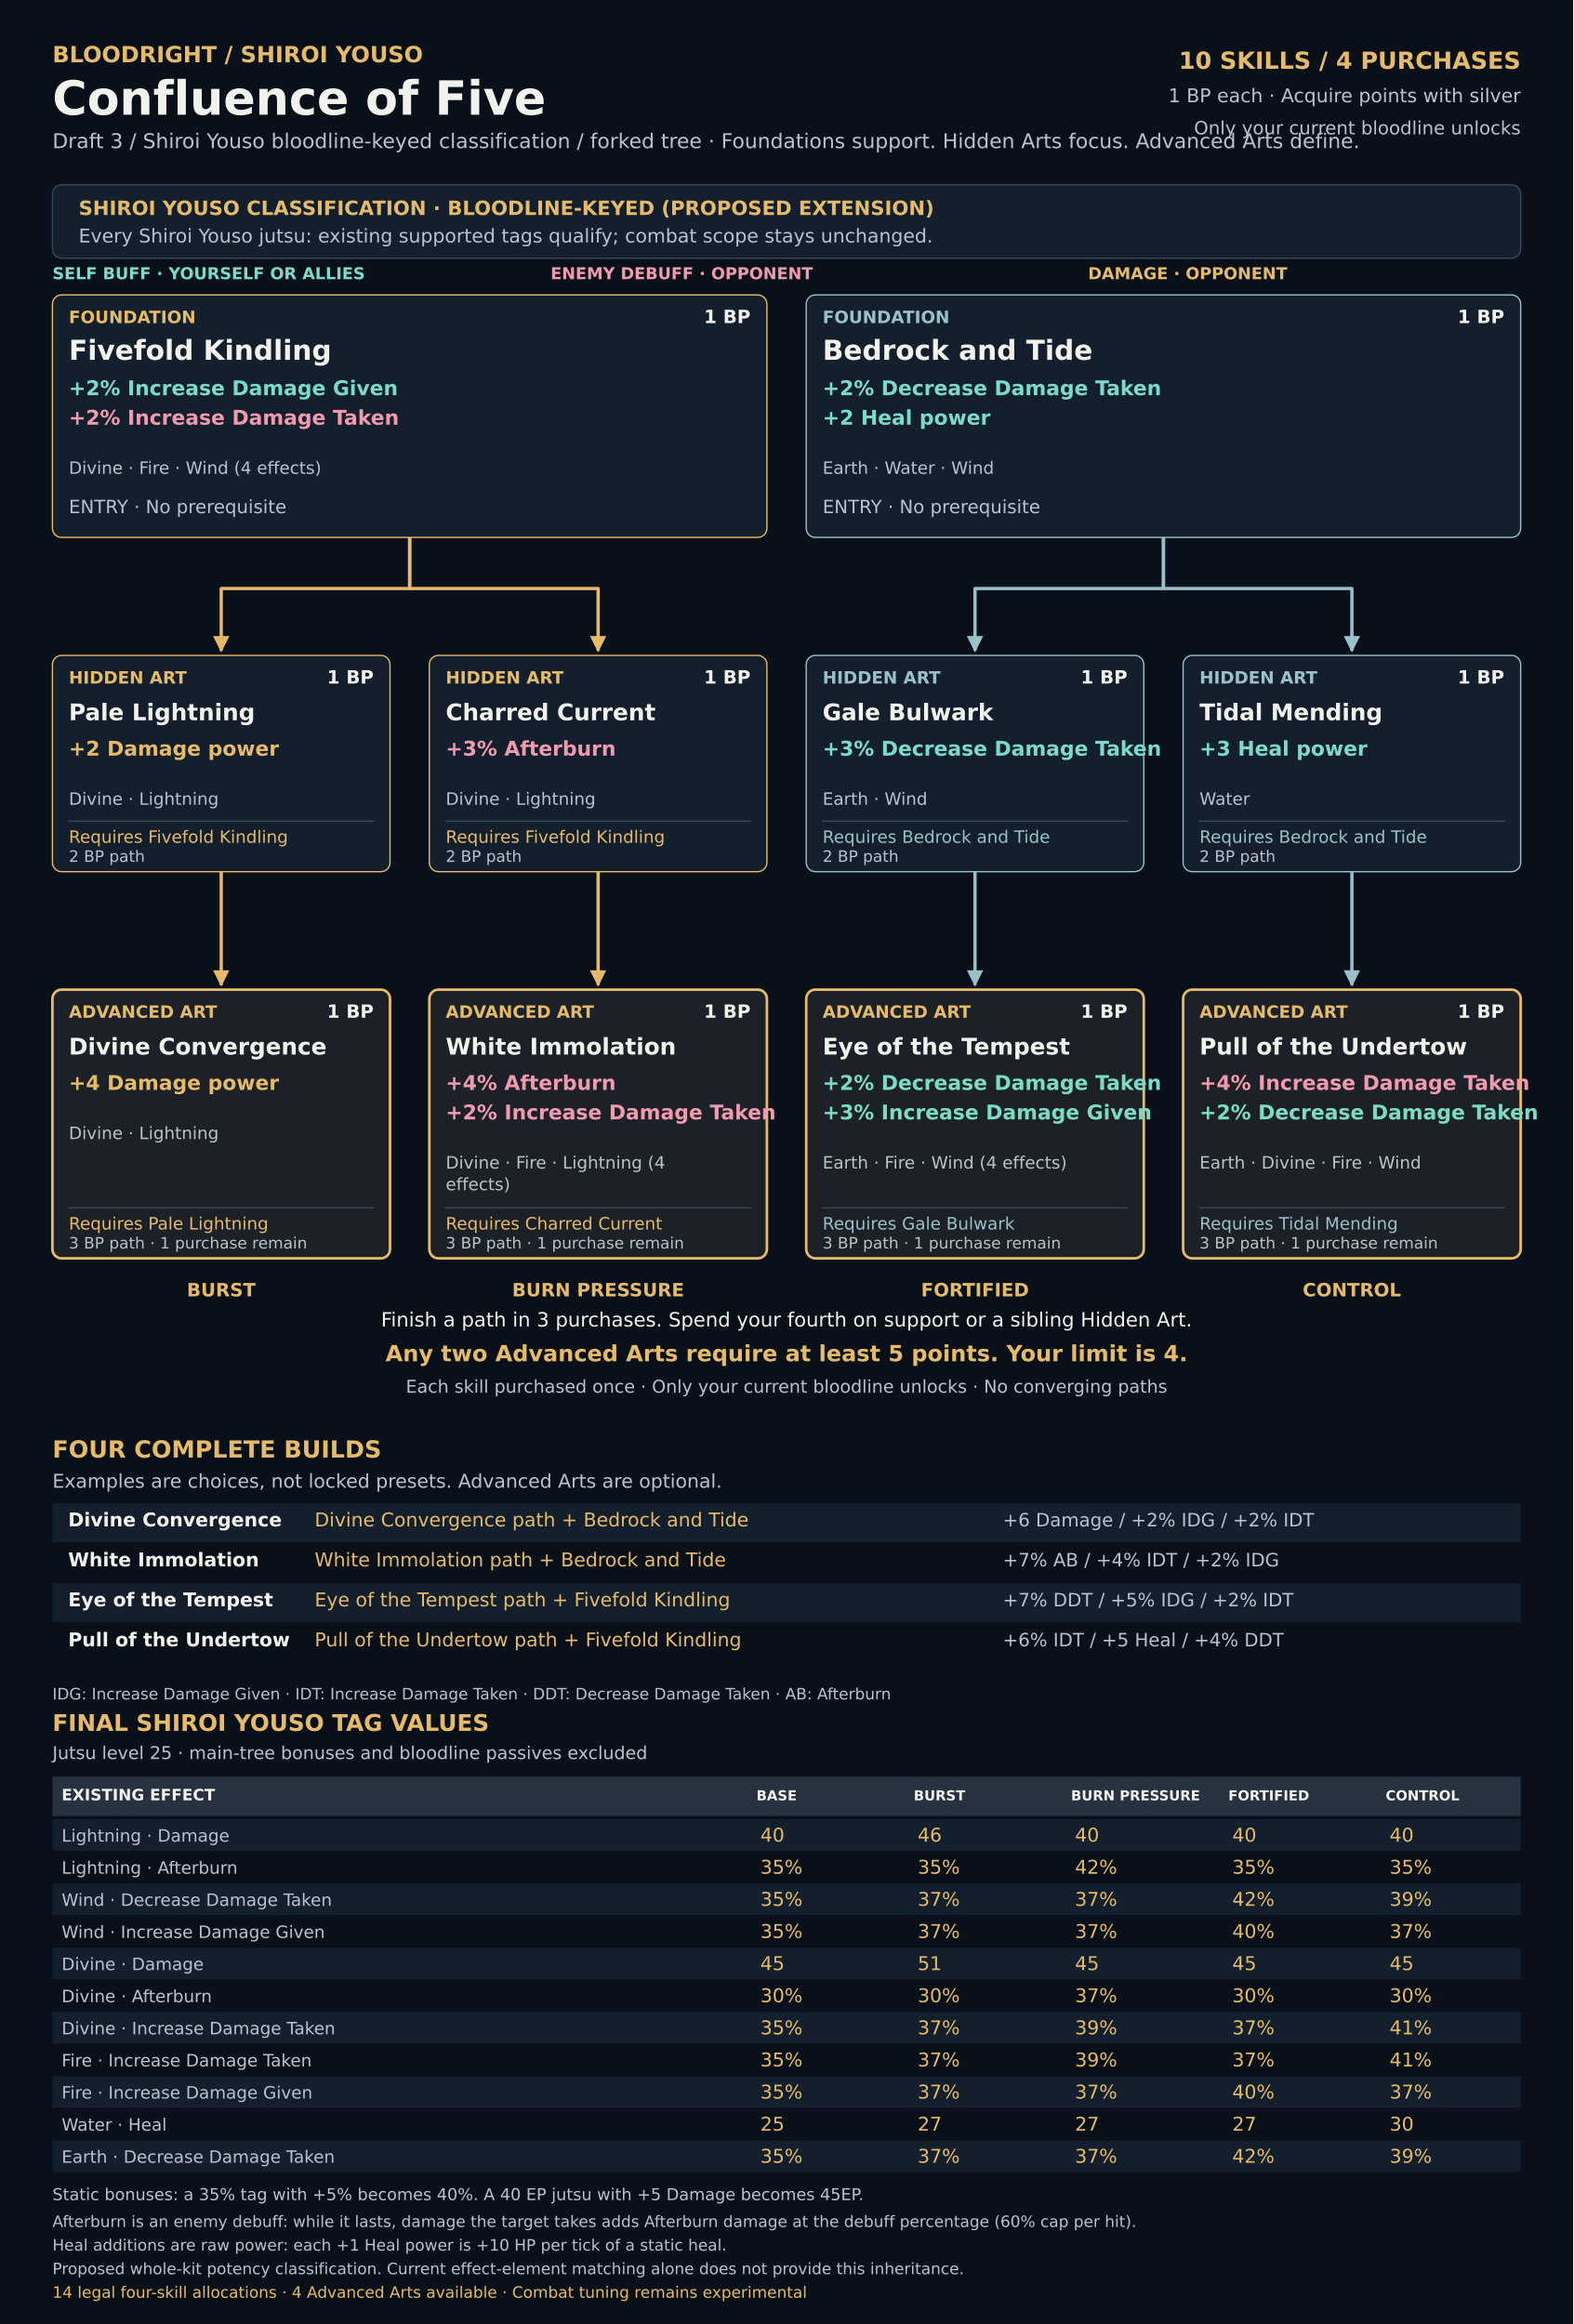
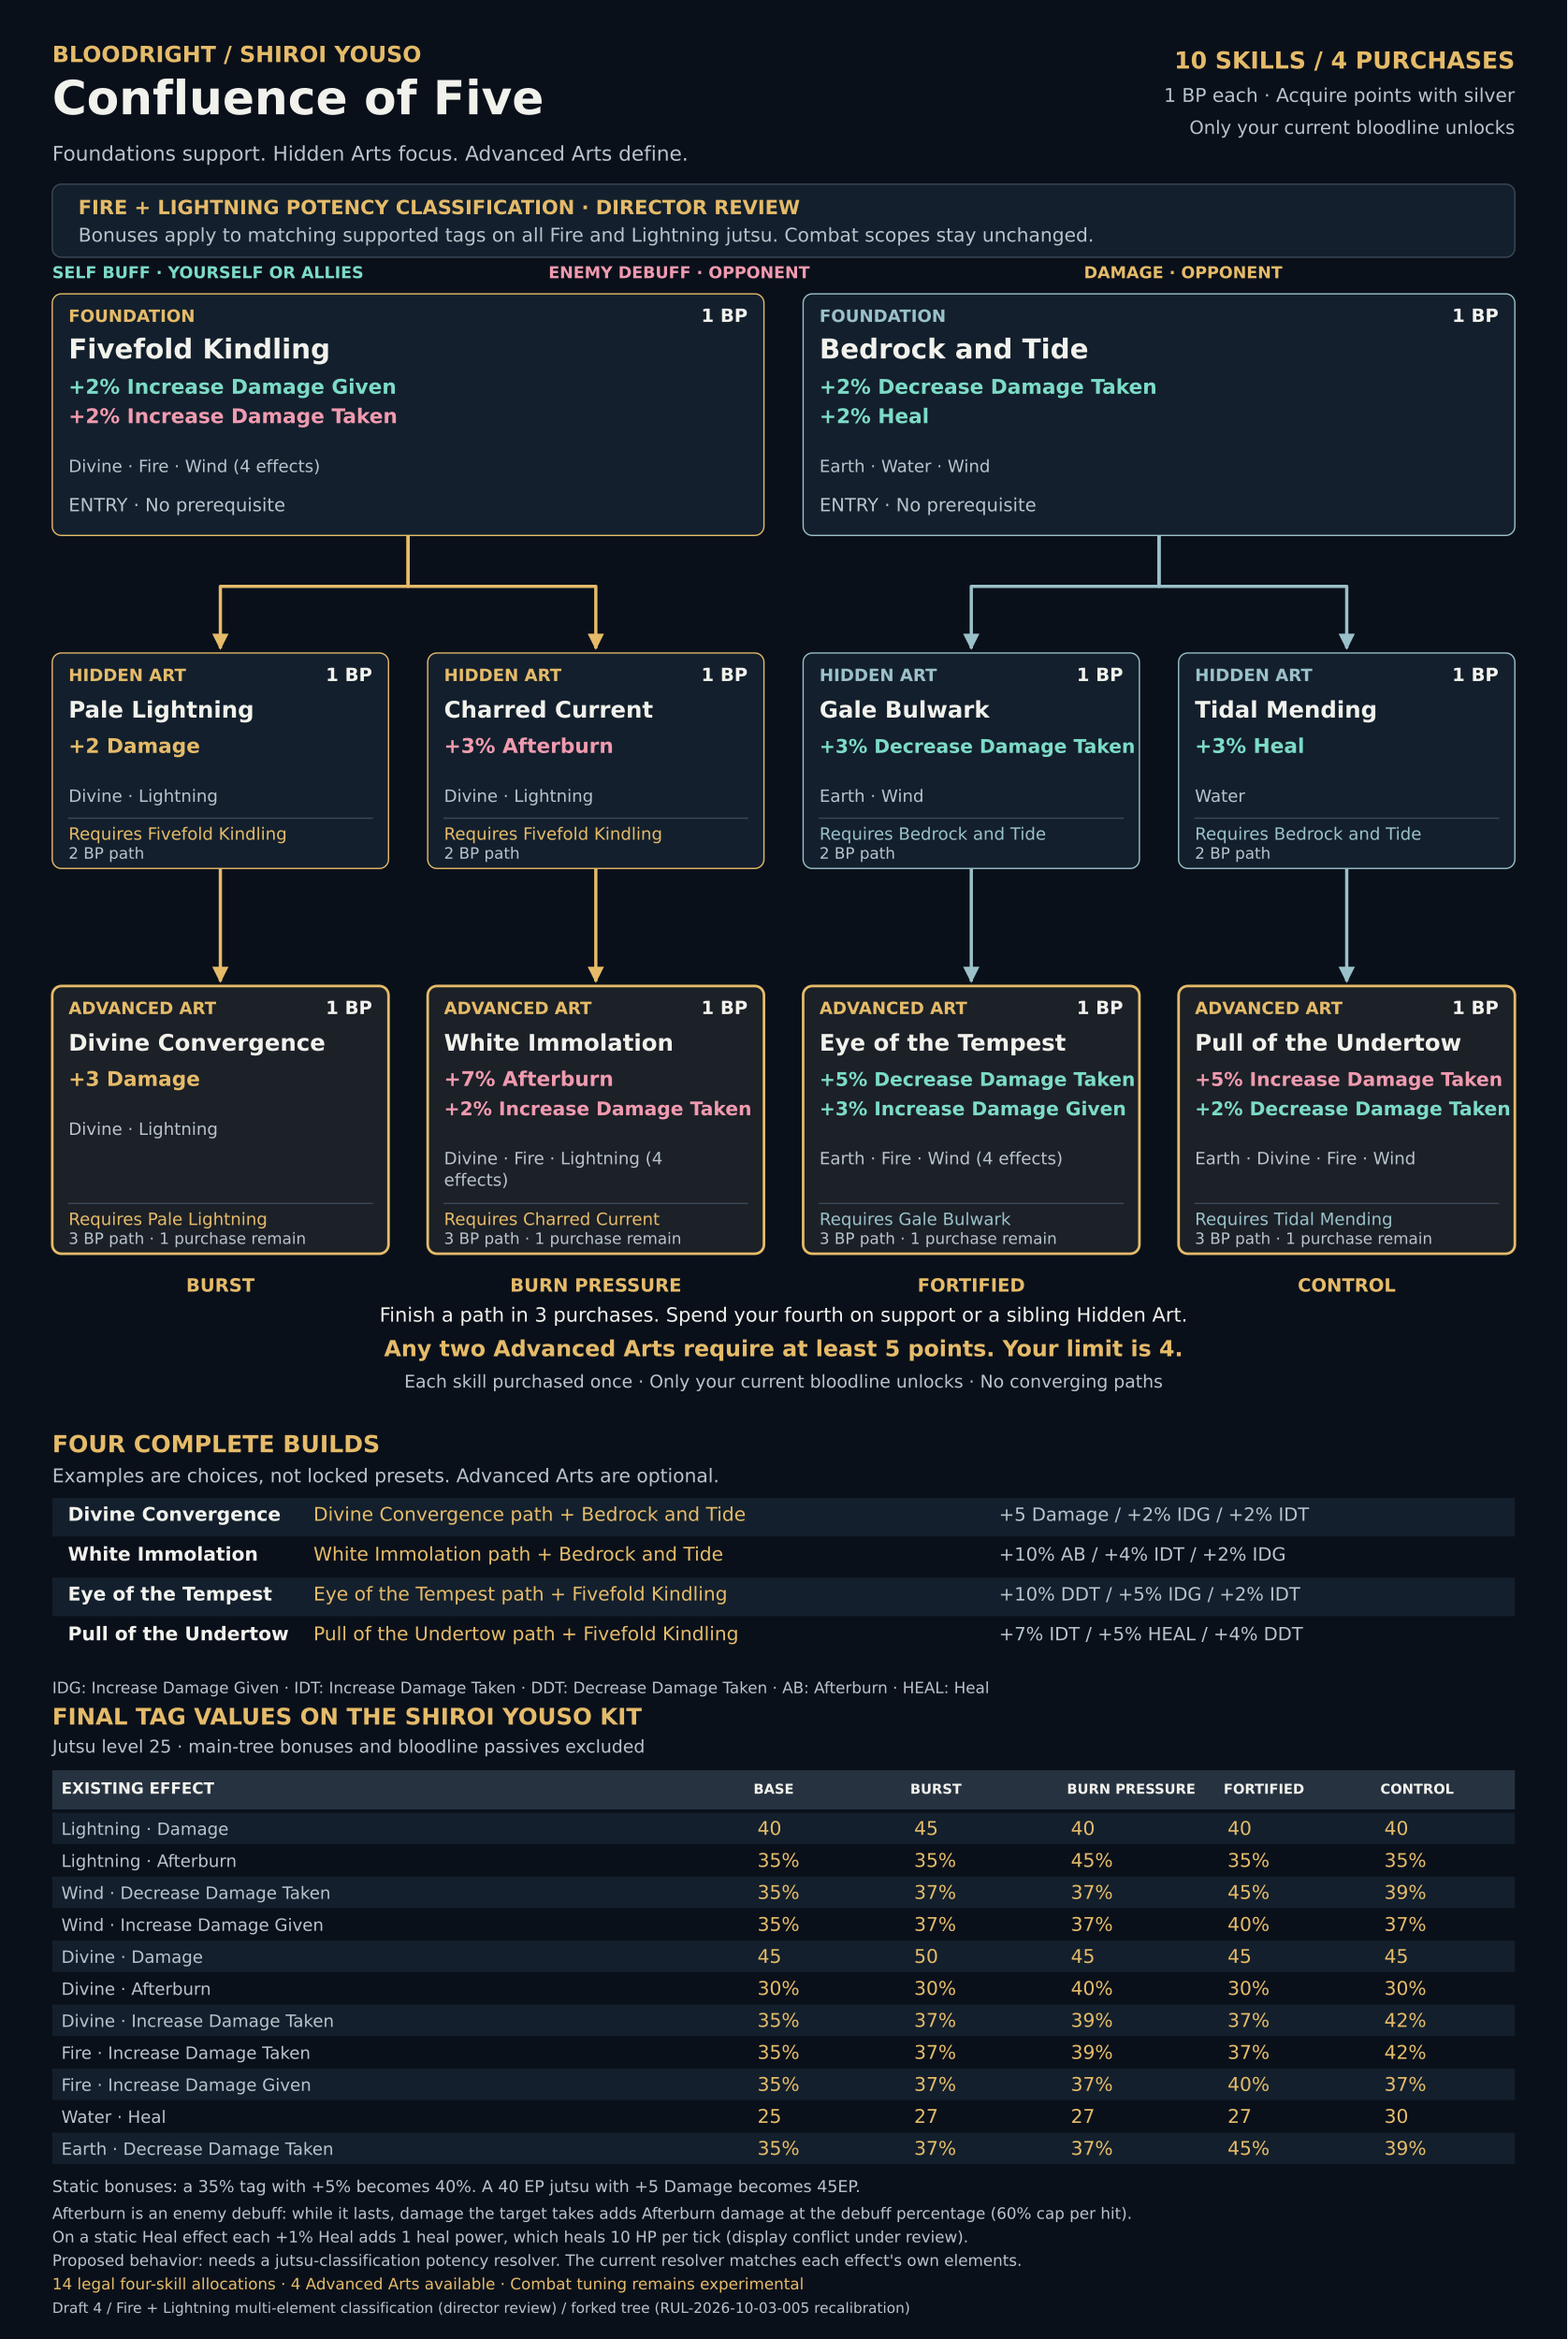
- <svg xmlns="http://www.w3.org/2000/svg" width="2400" height="3546" viewBox="0 0 2400 3546" role="img" aria-labelledby="title desc">
+ <svg xmlns="http://www.w3.org/2000/svg" width="2400" height="3582" viewBox="0 0 2400 3582" role="img" aria-labelledby="title desc">
  <defs>
    <marker id="arrow-0" viewBox="0 0 10 10" refX="9" refY="5" markerWidth="5" markerHeight="5" orient="auto">
      <path d="M0 0L10 5L0 10Z" fill="#e5bb69" />
    </marker>
    <marker id="arrow-1" viewBox="0 0 10 10" refX="9" refY="5" markerWidth="5" markerHeight="5" orient="auto">
      <path d="M0 0L10 5L0 10Z" fill="#9ac1ca" />
    </marker>
    <marker id="arrow-2" viewBox="0 0 10 10" refX="9" refY="5" markerWidth="5" markerHeight="5" orient="auto">
      <path d="M0 0L10 5L0 10Z" fill="#b8d98d" />
    </marker>
    <marker id="arrow-3" viewBox="0 0 10 10" refX="9" refY="5" markerWidth="5" markerHeight="5" orient="auto">
      <path d="M0 0L10 5L0 10Z" fill="#d9a6e0" />
    </marker>
  </defs>
  <g font-family="DejaVu Sans, sans-serif">
-     <rect x="0" y="0" width="2400" height="3546" rx="0" fill="#0a101a" />
+     <rect x="0" y="0" width="2400" height="3582" rx="0" fill="#0a101a" />
    <text x="80" y="95" font-size="34" font-weight="700" fill="#e5bb69" text-anchor="start">BLOODRIGHT / SHIROI YOUSO</text>
    <text x="80" y="175" font-size="72" font-weight="700" fill="#f2f2ed" text-anchor="start">Confluence of Five</text>
-     <text x="80" y="226" font-size="31" font-weight="400" fill="#b8c4cc" text-anchor="start">Draft 3 / Shiroi Youso bloodline-keyed classification / forked tree · Foundations support. Hidden Arts focus. Advanced Arts define.</text>
+     <text x="80" y="246" font-size="31" font-weight="400" fill="#b8c4cc" text-anchor="start">Foundations support. Hidden Arts focus. Advanced Arts define.</text>
    <text x="2320" y="105" font-size="36" font-weight="700" fill="#e5bb69" text-anchor="end">10 SKILLS  /  4 PURCHASES</text>
    <text x="2320" y="156" font-size="29" font-weight="400" fill="#b8c4cc" text-anchor="end">1 BP each · Acquire points with silver</text>
    <text x="2320" y="205" font-size="28" font-weight="400" fill="#b8c4cc" text-anchor="end">Only your current bloodline unlocks</text>
    <rect x="80" y="282" width="2240" height="112" rx="14" fill="#131f2c" stroke="#394858" stroke-width="2" />
-     <text x="120" y="328" font-size="30" font-weight="700" fill="#e5bb69" text-anchor="start">SHIROI YOUSO CLASSIFICATION · BLOODLINE-KEYED (PROPOSED EXTENSION)</text>
-     <text x="120" y="370" font-size="29" font-weight="400" fill="#b8c4cc" text-anchor="start">Every Shiroi Youso jutsu: existing supported tags qualify; combat scope stays unchanged.</text>
+     <text x="120" y="328" font-size="30" font-weight="700" fill="#e5bb69" text-anchor="start">FIRE + LIGHTNING POTENCY CLASSIFICATION · DIRECTOR REVIEW</text>
+     <text x="120" y="370" font-size="29" font-weight="400" fill="#b8c4cc" text-anchor="start">Bonuses apply to matching supported tags on all Fire and Lightning jutsu. Combat scopes stay unchanged.</text>
    <text x="80" y="426" font-size="25" font-weight="700" fill="#7cdbc7" text-anchor="start">SELF BUFF · YOURSELF OR ALLIES</text>
    <text x="840" y="426" font-size="25" font-weight="700" fill="#f09aaf" text-anchor="start">ENEMY DEBUFF · OPPONENT</text>
    <text x="1660" y="426" font-size="25" font-weight="700" fill="#e5bb69" text-anchor="start">DAMAGE · OPPONENT</text>
    <path id="edge-02-03" data-from="02" data-to="03" d="M337.5 1330 V1503" fill="none" stroke="#e5bb69" stroke-width="5" stroke-linejoin="round" marker-end="url(#arrow-0)" />
    <path id="edge-04-05" data-from="04" data-to="05" d="M912.5 1330 V1503" fill="none" stroke="#e5bb69" stroke-width="5" stroke-linejoin="round" marker-end="url(#arrow-0)" />
    <path id="edge-01-02" data-from="01" data-to="02" d="M625 820 V898 H337.5 V993" fill="none" stroke="#e5bb69" stroke-width="5" stroke-linejoin="round" marker-end="url(#arrow-0)" />
    <path id="edge-01-04" data-from="01" data-to="04" d="M625 820 V898 H912.5 V993" fill="none" stroke="#e5bb69" stroke-width="5" stroke-linejoin="round" marker-end="url(#arrow-0)" />
    <path id="edge-07-08" data-from="07" data-to="08" d="M1487.5 1330 V1503" fill="none" stroke="#9ac1ca" stroke-width="5" stroke-linejoin="round" marker-end="url(#arrow-1)" />
    <path id="edge-09-10" data-from="09" data-to="10" d="M2062.5 1330 V1503" fill="none" stroke="#9ac1ca" stroke-width="5" stroke-linejoin="round" marker-end="url(#arrow-1)" />
    <path id="edge-06-07" data-from="06" data-to="07" d="M1775 820 V898 H1487.5 V993" fill="none" stroke="#9ac1ca" stroke-width="5" stroke-linejoin="round" marker-end="url(#arrow-1)" />
    <path id="edge-06-09" data-from="06" data-to="09" d="M1775 820 V898 H2062.5 V993" fill="none" stroke="#9ac1ca" stroke-width="5" stroke-linejoin="round" marker-end="url(#arrow-1)" />
-     <g id="node-01" data-cost="1" data-prerequisites="" data-potency-classification="Shiroi Youso">
+     <g id="node-01" data-cost="1" data-prerequisites="" data-potency-classification="Fire + Lightning">
      <rect x="80" y="450" width="1090" height="370" rx="14" fill="#131f2c" stroke="#e5bb69" stroke-width="2" />
      <text x="105.0" y="493" font-size="26" font-weight="700" fill="#e5bb69" text-anchor="start">FOUNDATION</text>
      <text x="1145.0" y="493" font-size="28" font-weight="700" fill="#f2f2ed" text-anchor="end">1 BP</text>
      <text x="105.0" y="549" font-size="42" font-weight="700" fill="#f2f2ed" text-anchor="start">Fivefold Kindling</text>
      <text x="105.0" y="603" font-size="31" font-weight="700" fill="#7cdbc7" text-anchor="start">+2% Increase Damage Given</text>
      <text x="105.0" y="648" font-size="31" font-weight="700" fill="#f09aaf" text-anchor="start">+2% Increase Damage Taken</text>
      <text x="105.0" y="723" font-size="26" font-weight="400" fill="#b8c4cc" text-anchor="start">Divine · Fire · Wind (4 effects)</text>
      <text x="105.0" y="783" font-size="28" font-weight="400" fill="#b8c4cc" text-anchor="start">ENTRY · No prerequisite</text>
    </g>
-     <g id="node-06" data-cost="1" data-prerequisites="" data-potency-classification="Shiroi Youso">
+     <g id="node-06" data-cost="1" data-prerequisites="" data-potency-classification="Fire + Lightning">
      <rect x="1230" y="450" width="1090" height="370" rx="14" fill="#131f2c" stroke="#9ac1ca" stroke-width="2" />
      <text x="1255.0" y="493" font-size="26" font-weight="700" fill="#9ac1ca" text-anchor="start">FOUNDATION</text>
      <text x="2295.0" y="493" font-size="28" font-weight="700" fill="#f2f2ed" text-anchor="end">1 BP</text>
      <text x="1255.0" y="549" font-size="42" font-weight="700" fill="#f2f2ed" text-anchor="start">Bedrock and Tide</text>
      <text x="1255.0" y="603" font-size="31" font-weight="700" fill="#7cdbc7" text-anchor="start">+2% Decrease Damage Taken</text>
-       <text x="1255.0" y="648" font-size="31" font-weight="700" fill="#7cdbc7" text-anchor="start">+2 Heal power</text>
+       <text x="1255.0" y="648" font-size="31" font-weight="700" fill="#7cdbc7" text-anchor="start">+2% Heal</text>
      <text x="1255.0" y="723" font-size="26" font-weight="400" fill="#b8c4cc" text-anchor="start">Earth · Water · Wind</text>
      <text x="1255.0" y="783" font-size="28" font-weight="400" fill="#b8c4cc" text-anchor="start">ENTRY · No prerequisite</text>
    </g>
-     <g id="node-02" data-cost="1" data-prerequisites="01" data-potency-classification="Shiroi Youso">
+     <g id="node-02" data-cost="1" data-prerequisites="01" data-potency-classification="Fire + Lightning">
      <rect x="80" y="1000" width="515" height="330" rx="14" fill="#131f2c" stroke="#e5bb69" stroke-width="2" />
      <text x="105.0" y="1043" font-size="26" font-weight="700" fill="#e5bb69" text-anchor="start">HIDDEN ART</text>
      <text x="570.0" y="1043" font-size="28" font-weight="700" fill="#f2f2ed" text-anchor="end">1 BP</text>
      <text x="105.0" y="1099" font-size="35" font-weight="700" fill="#f2f2ed" text-anchor="start">Pale Lightning</text>
-       <text x="105.0" y="1153" font-size="31" font-weight="700" fill="#e5bb69" text-anchor="start">+2 Damage power</text>
+       <text x="105.0" y="1153" font-size="31" font-weight="700" fill="#e5bb69" text-anchor="start">+2 Damage</text>
      <text x="105.0" y="1228" font-size="26" font-weight="400" fill="#b8c4cc" text-anchor="start">Divine · Lightning</text>
      <path d="M104 1253 L571 1253" fill="none" stroke="#394858" stroke-width="2" />
      <text x="105.0" y="1286" font-size="26" font-weight="400" fill="#e5bb69" text-anchor="start">Requires Fivefold Kindling</text>
      <text x="105.0" y="1315" font-size="24" font-weight="400" fill="#b8c4cc" text-anchor="start">2 BP path</text>
    </g>
-     <g id="node-04" data-cost="1" data-prerequisites="01" data-potency-classification="Shiroi Youso">
+     <g id="node-04" data-cost="1" data-prerequisites="01" data-potency-classification="Fire + Lightning">
      <rect x="655" y="1000" width="515" height="330" rx="14" fill="#131f2c" stroke="#e5bb69" stroke-width="2" />
      <text x="680.0" y="1043" font-size="26" font-weight="700" fill="#e5bb69" text-anchor="start">HIDDEN ART</text>
      <text x="1145.0" y="1043" font-size="28" font-weight="700" fill="#f2f2ed" text-anchor="end">1 BP</text>
      <text x="680.0" y="1099" font-size="35" font-weight="700" fill="#f2f2ed" text-anchor="start">Charred Current</text>
      <text x="680.0" y="1153" font-size="31" font-weight="700" fill="#f09aaf" text-anchor="start">+3% Afterburn</text>
      <text x="680.0" y="1228" font-size="26" font-weight="400" fill="#b8c4cc" text-anchor="start">Divine · Lightning</text>
      <path d="M679 1253 L1146 1253" fill="none" stroke="#394858" stroke-width="2" />
      <text x="680.0" y="1286" font-size="26" font-weight="400" fill="#e5bb69" text-anchor="start">Requires Fivefold Kindling</text>
      <text x="680.0" y="1315" font-size="24" font-weight="400" fill="#b8c4cc" text-anchor="start">2 BP path</text>
    </g>
-     <g id="node-07" data-cost="1" data-prerequisites="06" data-potency-classification="Shiroi Youso">
+     <g id="node-07" data-cost="1" data-prerequisites="06" data-potency-classification="Fire + Lightning">
      <rect x="1230" y="1000" width="515" height="330" rx="14" fill="#131f2c" stroke="#9ac1ca" stroke-width="2" />
      <text x="1255.0" y="1043" font-size="26" font-weight="700" fill="#9ac1ca" text-anchor="start">HIDDEN ART</text>
      <text x="1720.0" y="1043" font-size="28" font-weight="700" fill="#f2f2ed" text-anchor="end">1 BP</text>
      <text x="1255.0" y="1099" font-size="35" font-weight="700" fill="#f2f2ed" text-anchor="start">Gale Bulwark</text>
-       <text x="1255.0" y="1153" font-size="31" font-weight="700" fill="#7cdbc7" text-anchor="start">+3% Decrease Damage Taken</text>
+       <text x="1255.0" y="1153" font-size="29" font-weight="700" fill="#7cdbc7" text-anchor="start">+3% Decrease Damage Taken</text>
      <text x="1255.0" y="1228" font-size="26" font-weight="400" fill="#b8c4cc" text-anchor="start">Earth · Wind</text>
      <path d="M1254 1253 L1721 1253" fill="none" stroke="#394858" stroke-width="2" />
      <text x="1255.0" y="1286" font-size="26" font-weight="400" fill="#9ac1ca" text-anchor="start">Requires Bedrock and Tide</text>
      <text x="1255.0" y="1315" font-size="24" font-weight="400" fill="#b8c4cc" text-anchor="start">2 BP path</text>
    </g>
-     <g id="node-09" data-cost="1" data-prerequisites="06" data-potency-classification="Shiroi Youso">
+     <g id="node-09" data-cost="1" data-prerequisites="06" data-potency-classification="Fire + Lightning">
      <rect x="1805" y="1000" width="515" height="330" rx="14" fill="#131f2c" stroke="#9ac1ca" stroke-width="2" />
      <text x="1830.0" y="1043" font-size="26" font-weight="700" fill="#9ac1ca" text-anchor="start">HIDDEN ART</text>
      <text x="2295.0" y="1043" font-size="28" font-weight="700" fill="#f2f2ed" text-anchor="end">1 BP</text>
      <text x="1830.0" y="1099" font-size="35" font-weight="700" fill="#f2f2ed" text-anchor="start">Tidal Mending</text>
-       <text x="1830.0" y="1153" font-size="31" font-weight="700" fill="#7cdbc7" text-anchor="start">+3 Heal power</text>
+       <text x="1830.0" y="1153" font-size="31" font-weight="700" fill="#7cdbc7" text-anchor="start">+3% Heal</text>
      <text x="1830.0" y="1228" font-size="26" font-weight="400" fill="#b8c4cc" text-anchor="start">Water</text>
      <path d="M1829 1253 L2296 1253" fill="none" stroke="#394858" stroke-width="2" />
      <text x="1830.0" y="1286" font-size="26" font-weight="400" fill="#9ac1ca" text-anchor="start">Requires Bedrock and Tide</text>
      <text x="1830.0" y="1315" font-size="24" font-weight="400" fill="#b8c4cc" text-anchor="start">2 BP path</text>
    </g>
-     <g id="node-03" data-cost="1" data-prerequisites="02" data-potency-classification="Shiroi Youso">
+     <g id="node-03" data-cost="1" data-prerequisites="02" data-potency-classification="Fire + Lightning">
      <rect x="80" y="1510" width="515" height="410" rx="14" fill="#1c2027" stroke="#e5bb69" stroke-width="4" />
      <text x="105.0" y="1553" font-size="26" font-weight="700" fill="#e5bb69" text-anchor="start">ADVANCED ART</text>
      <text x="570.0" y="1553" font-size="28" font-weight="700" fill="#f2f2ed" text-anchor="end">1 BP</text>
      <text x="105.0" y="1609" font-size="35" font-weight="700" fill="#f2f2ed" text-anchor="start">Divine Convergence</text>
-       <text x="105.0" y="1663" font-size="31" font-weight="700" fill="#e5bb69" text-anchor="start">+4 Damage power</text>
+       <text x="105.0" y="1663" font-size="31" font-weight="700" fill="#e5bb69" text-anchor="start">+3 Damage</text>
      <text x="105.0" y="1738" font-size="26" font-weight="400" fill="#b8c4cc" text-anchor="start">Divine · Lightning</text>
      <path d="M104 1843 L571 1843" fill="none" stroke="#394858" stroke-width="2" />
      <text x="105.0" y="1876" font-size="26" font-weight="400" fill="#e5bb69" text-anchor="start">Requires Pale Lightning</text>
      <text x="105.0" y="1905" font-size="24" font-weight="400" fill="#b8c4cc" text-anchor="start">3 BP path · 1 purchase remain</text>
    </g>
-     <g id="node-05" data-cost="1" data-prerequisites="04" data-potency-classification="Shiroi Youso">
+     <g id="node-05" data-cost="1" data-prerequisites="04" data-potency-classification="Fire + Lightning">
      <rect x="655" y="1510" width="515" height="410" rx="14" fill="#1c2027" stroke="#e5bb69" stroke-width="4" />
      <text x="680.0" y="1553" font-size="26" font-weight="700" fill="#e5bb69" text-anchor="start">ADVANCED ART</text>
      <text x="1145.0" y="1553" font-size="28" font-weight="700" fill="#f2f2ed" text-anchor="end">1 BP</text>
      <text x="680.0" y="1609" font-size="35" font-weight="700" fill="#f2f2ed" text-anchor="start">White Immolation</text>
-       <text x="680.0" y="1663" font-size="31" font-weight="700" fill="#f09aaf" text-anchor="start">+4% Afterburn</text>
-       <text x="680.0" y="1708" font-size="31" font-weight="700" fill="#f09aaf" text-anchor="start">+2% Increase Damage Taken</text>
+       <text x="680.0" y="1663" font-size="31" font-weight="700" fill="#f09aaf" text-anchor="start">+7% Afterburn</text>
+       <text x="680.0" y="1708" font-size="29" font-weight="700" fill="#f09aaf" text-anchor="start">+2% Increase Damage Taken</text>
      <text x="680.0" y="1783" font-size="26" font-weight="400" fill="#b8c4cc" text-anchor="start">Divine · Fire · Lightning (4</text>
      <text x="680.0" y="1816" font-size="26" font-weight="400" fill="#b8c4cc" text-anchor="start">effects)</text>
      <path d="M679 1843 L1146 1843" fill="none" stroke="#394858" stroke-width="2" />
      <text x="680.0" y="1876" font-size="26" font-weight="400" fill="#e5bb69" text-anchor="start">Requires Charred Current</text>
      <text x="680.0" y="1905" font-size="24" font-weight="400" fill="#b8c4cc" text-anchor="start">3 BP path · 1 purchase remain</text>
    </g>
-     <g id="node-08" data-cost="1" data-prerequisites="07" data-potency-classification="Shiroi Youso">
+     <g id="node-08" data-cost="1" data-prerequisites="07" data-potency-classification="Fire + Lightning">
      <rect x="1230" y="1510" width="515" height="410" rx="14" fill="#1c2027" stroke="#e5bb69" stroke-width="4" />
      <text x="1255.0" y="1553" font-size="26" font-weight="700" fill="#e5bb69" text-anchor="start">ADVANCED ART</text>
      <text x="1720.0" y="1553" font-size="28" font-weight="700" fill="#f2f2ed" text-anchor="end">1 BP</text>
      <text x="1255.0" y="1609" font-size="35" font-weight="700" fill="#f2f2ed" text-anchor="start">Eye of the Tempest</text>
-       <text x="1255.0" y="1663" font-size="31" font-weight="700" fill="#7cdbc7" text-anchor="start">+2% Decrease Damage Taken</text>
-       <text x="1255.0" y="1708" font-size="31" font-weight="700" fill="#7cdbc7" text-anchor="start">+3% Increase Damage Given</text>
+       <text x="1255.0" y="1663" font-size="29" font-weight="700" fill="#7cdbc7" text-anchor="start">+5% Decrease Damage Taken</text>
+       <text x="1255.0" y="1708" font-size="29" font-weight="700" fill="#7cdbc7" text-anchor="start">+3% Increase Damage Given</text>
      <text x="1255.0" y="1783" font-size="26" font-weight="400" fill="#b8c4cc" text-anchor="start">Earth · Fire · Wind (4 effects)</text>
      <path d="M1254 1843 L1721 1843" fill="none" stroke="#394858" stroke-width="2" />
      <text x="1255.0" y="1876" font-size="26" font-weight="400" fill="#9ac1ca" text-anchor="start">Requires Gale Bulwark</text>
      <text x="1255.0" y="1905" font-size="24" font-weight="400" fill="#b8c4cc" text-anchor="start">3 BP path · 1 purchase remain</text>
    </g>
-     <g id="node-10" data-cost="1" data-prerequisites="09" data-potency-classification="Shiroi Youso">
+     <g id="node-10" data-cost="1" data-prerequisites="09" data-potency-classification="Fire + Lightning">
      <rect x="1805" y="1510" width="515" height="410" rx="14" fill="#1c2027" stroke="#e5bb69" stroke-width="4" />
      <text x="1830.0" y="1553" font-size="26" font-weight="700" fill="#e5bb69" text-anchor="start">ADVANCED ART</text>
      <text x="2295.0" y="1553" font-size="28" font-weight="700" fill="#f2f2ed" text-anchor="end">1 BP</text>
      <text x="1830.0" y="1609" font-size="35" font-weight="700" fill="#f2f2ed" text-anchor="start">Pull of the Undertow</text>
-       <text x="1830.0" y="1663" font-size="31" font-weight="700" fill="#f09aaf" text-anchor="start">+4% Increase Damage Taken</text>
-       <text x="1830.0" y="1708" font-size="31" font-weight="700" fill="#7cdbc7" text-anchor="start">+2% Decrease Damage Taken</text>
+       <text x="1830.0" y="1663" font-size="29" font-weight="700" fill="#f09aaf" text-anchor="start">+5% Increase Damage Taken</text>
+       <text x="1830.0" y="1708" font-size="29" font-weight="700" fill="#7cdbc7" text-anchor="start">+2% Decrease Damage Taken</text>
      <text x="1830.0" y="1783" font-size="26" font-weight="400" fill="#b8c4cc" text-anchor="start">Earth · Divine · Fire · Wind</text>
      <path d="M1829 1843 L2296 1843" fill="none" stroke="#394858" stroke-width="2" />
      <text x="1830.0" y="1876" font-size="26" font-weight="400" fill="#9ac1ca" text-anchor="start">Requires Tidal Mending</text>
      <text x="1830.0" y="1905" font-size="24" font-weight="400" fill="#b8c4cc" text-anchor="start">3 BP path · 1 purchase remain</text>
    </g>
    <text x="337.5" y="1978" font-size="28" font-weight="700" fill="#e5bb69" text-anchor="middle">BURST</text>
    <text x="912.5" y="1978" font-size="28" font-weight="700" fill="#e5bb69" text-anchor="middle">BURN PRESSURE</text>
    <text x="1487.5" y="1978" font-size="28" font-weight="700" fill="#e5bb69" text-anchor="middle">FORTIFIED</text>
    <text x="2062.5" y="1978" font-size="28" font-weight="700" fill="#e5bb69" text-anchor="middle">CONTROL</text>
    <text x="1200.0" y="2024" font-size="30" font-weight="400" fill="#f2f2ed" text-anchor="middle">Finish a path in 3 purchases. Spend your fourth on support or a sibling Hidden Art.</text>
    <text x="1200.0" y="2077" font-size="34" font-weight="700" fill="#e5bb69" text-anchor="middle">Any two Advanced Arts require at least 5 points. Your limit is 4.</text>
    <text x="1200.0" y="2125" font-size="27" font-weight="400" fill="#b8c4cc" text-anchor="middle">Each skill purchased once · Only your current bloodline unlocks · No converging paths</text>
    <text x="80" y="2224" font-size="36" font-weight="700" fill="#e5bb69" text-anchor="start">FOUR COMPLETE BUILDS</text>
    <text x="80" y="2270" font-size="29" font-weight="400" fill="#b8c4cc" text-anchor="start">Examples are choices, not locked presets. Advanced Arts are optional.</text>
    <rect x="80" y="2294" width="2240" height="59" rx="0" fill="#131f2c" />
    <text x="104" y="2329" font-size="29" font-weight="700" fill="#f2f2ed" text-anchor="start">Divine Convergence</text>
    <text x="480" y="2329" font-size="29" font-weight="400" fill="#e5bb69" text-anchor="start">Divine Convergence path + Bedrock and Tide</text>
-     <text x="1530" y="2329" font-size="28" font-weight="400" fill="#b8c4cc" text-anchor="start">+6 Damage / +2% IDG / +2% IDT</text>
+     <text x="1530" y="2329" font-size="28" font-weight="400" fill="#b8c4cc" text-anchor="start">+5 Damage / +2% IDG / +2% IDT</text>
    <rect x="80" y="2355" width="2240" height="59" rx="0" fill="#0a101a" />
    <text x="104" y="2390" font-size="29" font-weight="700" fill="#f2f2ed" text-anchor="start">White Immolation</text>
    <text x="480" y="2390" font-size="29" font-weight="400" fill="#e5bb69" text-anchor="start">White Immolation path + Bedrock and Tide</text>
-     <text x="1530" y="2390" font-size="28" font-weight="400" fill="#b8c4cc" text-anchor="start">+7% AB / +4% IDT / +2% IDG</text>
+     <text x="1530" y="2390" font-size="28" font-weight="400" fill="#b8c4cc" text-anchor="start">+10% AB / +4% IDT / +2% IDG</text>
    <rect x="80" y="2416" width="2240" height="59" rx="0" fill="#131f2c" />
    <text x="104" y="2451" font-size="29" font-weight="700" fill="#f2f2ed" text-anchor="start">Eye of the Tempest</text>
    <text x="480" y="2451" font-size="29" font-weight="400" fill="#e5bb69" text-anchor="start">Eye of the Tempest path + Fivefold Kindling</text>
-     <text x="1530" y="2451" font-size="28" font-weight="400" fill="#b8c4cc" text-anchor="start">+7% DDT / +5% IDG / +2% IDT</text>
+     <text x="1530" y="2451" font-size="28" font-weight="400" fill="#b8c4cc" text-anchor="start">+10% DDT / +5% IDG / +2% IDT</text>
    <rect x="80" y="2477" width="2240" height="59" rx="0" fill="#0a101a" />
    <text x="104" y="2512" font-size="29" font-weight="700" fill="#f2f2ed" text-anchor="start">Pull of the Undertow</text>
    <text x="480" y="2512" font-size="29" font-weight="400" fill="#e5bb69" text-anchor="start">Pull of the Undertow path + Fivefold Kindling</text>
-     <text x="1530" y="2512" font-size="28" font-weight="400" fill="#b8c4cc" text-anchor="start">+6% IDT / +5 Heal / +4% DDT</text>
-     <text x="80" y="2593" font-size="24" font-weight="400" fill="#b8c4cc" text-anchor="start">IDG: Increase Damage Given · IDT: Increase Damage Taken · DDT: Decrease Damage Taken · AB: Afterburn</text>
-     <text x="80" y="2641" font-size="35" font-weight="700" fill="#e5bb69" text-anchor="start">FINAL SHIROI YOUSO TAG VALUES</text>
+     <text x="1530" y="2512" font-size="28" font-weight="400" fill="#b8c4cc" text-anchor="start">+7% IDT / +5% HEAL / +4% DDT</text>
+     <text x="80" y="2593" font-size="24" font-weight="400" fill="#b8c4cc" text-anchor="start">IDG: Increase Damage Given · IDT: Increase Damage Taken · DDT: Decrease Damage Taken · AB: Afterburn · HEAL: Heal</text>
+     <text x="80" y="2641" font-size="35" font-weight="700" fill="#e5bb69" text-anchor="start">FINAL TAG VALUES ON THE SHIROI YOUSO KIT</text>
    <text x="80" y="2684" font-size="27" font-weight="400" fill="#b8c4cc" text-anchor="start">Jutsu level 25 · main-tree bonuses and bloodline passives excluded</text>
    <rect x="80" y="2711" width="2240" height="60" rx="0" fill="#263240" />
    <text x="94" y="2747" font-size="24" font-weight="700" fill="#f2f2ed" text-anchor="start">EXISTING EFFECT</text>
    <text x="1154.0" y="2747" font-size="21" font-weight="700" fill="#f2f2ed" text-anchor="start">BASE</text>
    <text x="1394.0" y="2747" font-size="21" font-weight="700" fill="#f2f2ed" text-anchor="start">BURST</text>
    <text x="1634.0" y="2747" font-size="21" font-weight="700" fill="#f2f2ed" text-anchor="start">BURN PRESSURE</text>
    <text x="1874.0" y="2747" font-size="21" font-weight="700" fill="#f2f2ed" text-anchor="start">FORTIFIED</text>
    <text x="2114.0" y="2747" font-size="21" font-weight="700" fill="#f2f2ed" text-anchor="start">CONTROL</text>
    <rect x="80" y="2776" width="2240" height="48" rx="0" fill="#131f2c" />
    <text x="94" y="2810" font-size="26" font-weight="400" fill="#b8c4cc" text-anchor="start">Lightning · Damage</text>
    <text x="1160.0" y="2810" font-size="29" font-weight="400" fill="#e5bb69" text-anchor="start">40</text>
-     <text x="1400.0" y="2810" font-size="29" font-weight="400" fill="#e5bb69" text-anchor="start">46</text>
+     <text x="1400.0" y="2810" font-size="29" font-weight="400" fill="#e5bb69" text-anchor="start">45</text>
    <text x="1640.0" y="2810" font-size="29" font-weight="400" fill="#e5bb69" text-anchor="start">40</text>
    <text x="1880.0" y="2810" font-size="29" font-weight="400" fill="#e5bb69" text-anchor="start">40</text>
    <text x="2120.0" y="2810" font-size="29" font-weight="400" fill="#e5bb69" text-anchor="start">40</text>
    <text x="94" y="2859" font-size="26" font-weight="400" fill="#b8c4cc" text-anchor="start">Lightning · Afterburn</text>
    <text x="1160.0" y="2859" font-size="29" font-weight="400" fill="#e5bb69" text-anchor="start">35%</text>
    <text x="1400.0" y="2859" font-size="29" font-weight="400" fill="#e5bb69" text-anchor="start">35%</text>
-     <text x="1640.0" y="2859" font-size="29" font-weight="400" fill="#e5bb69" text-anchor="start">42%</text>
+     <text x="1640.0" y="2859" font-size="29" font-weight="400" fill="#e5bb69" text-anchor="start">45%</text>
    <text x="1880.0" y="2859" font-size="29" font-weight="400" fill="#e5bb69" text-anchor="start">35%</text>
    <text x="2120.0" y="2859" font-size="29" font-weight="400" fill="#e5bb69" text-anchor="start">35%</text>
    <rect x="80" y="2874" width="2240" height="48" rx="0" fill="#131f2c" />
    <text x="94" y="2908" font-size="26" font-weight="400" fill="#b8c4cc" text-anchor="start">Wind · Decrease Damage Taken</text>
    <text x="1160.0" y="2908" font-size="29" font-weight="400" fill="#e5bb69" text-anchor="start">35%</text>
    <text x="1400.0" y="2908" font-size="29" font-weight="400" fill="#e5bb69" text-anchor="start">37%</text>
    <text x="1640.0" y="2908" font-size="29" font-weight="400" fill="#e5bb69" text-anchor="start">37%</text>
-     <text x="1880.0" y="2908" font-size="29" font-weight="400" fill="#e5bb69" text-anchor="start">42%</text>
+     <text x="1880.0" y="2908" font-size="29" font-weight="400" fill="#e5bb69" text-anchor="start">45%</text>
    <text x="2120.0" y="2908" font-size="29" font-weight="400" fill="#e5bb69" text-anchor="start">39%</text>
    <text x="94" y="2957" font-size="26" font-weight="400" fill="#b8c4cc" text-anchor="start">Wind · Increase Damage Given</text>
    <text x="1160.0" y="2957" font-size="29" font-weight="400" fill="#e5bb69" text-anchor="start">35%</text>
    <text x="1400.0" y="2957" font-size="29" font-weight="400" fill="#e5bb69" text-anchor="start">37%</text>
    <text x="1640.0" y="2957" font-size="29" font-weight="400" fill="#e5bb69" text-anchor="start">37%</text>
    <text x="1880.0" y="2957" font-size="29" font-weight="400" fill="#e5bb69" text-anchor="start">40%</text>
    <text x="2120.0" y="2957" font-size="29" font-weight="400" fill="#e5bb69" text-anchor="start">37%</text>
    <rect x="80" y="2972" width="2240" height="48" rx="0" fill="#131f2c" />
    <text x="94" y="3006" font-size="26" font-weight="400" fill="#b8c4cc" text-anchor="start">Divine · Damage</text>
    <text x="1160.0" y="3006" font-size="29" font-weight="400" fill="#e5bb69" text-anchor="start">45</text>
-     <text x="1400.0" y="3006" font-size="29" font-weight="400" fill="#e5bb69" text-anchor="start">51</text>
+     <text x="1400.0" y="3006" font-size="29" font-weight="400" fill="#e5bb69" text-anchor="start">50</text>
    <text x="1640.0" y="3006" font-size="29" font-weight="400" fill="#e5bb69" text-anchor="start">45</text>
    <text x="1880.0" y="3006" font-size="29" font-weight="400" fill="#e5bb69" text-anchor="start">45</text>
    <text x="2120.0" y="3006" font-size="29" font-weight="400" fill="#e5bb69" text-anchor="start">45</text>
    <text x="94" y="3055" font-size="26" font-weight="400" fill="#b8c4cc" text-anchor="start">Divine · Afterburn</text>
    <text x="1160.0" y="3055" font-size="29" font-weight="400" fill="#e5bb69" text-anchor="start">30%</text>
    <text x="1400.0" y="3055" font-size="29" font-weight="400" fill="#e5bb69" text-anchor="start">30%</text>
-     <text x="1640.0" y="3055" font-size="29" font-weight="400" fill="#e5bb69" text-anchor="start">37%</text>
+     <text x="1640.0" y="3055" font-size="29" font-weight="400" fill="#e5bb69" text-anchor="start">40%</text>
    <text x="1880.0" y="3055" font-size="29" font-weight="400" fill="#e5bb69" text-anchor="start">30%</text>
    <text x="2120.0" y="3055" font-size="29" font-weight="400" fill="#e5bb69" text-anchor="start">30%</text>
    <rect x="80" y="3070" width="2240" height="48" rx="0" fill="#131f2c" />
    <text x="94" y="3104" font-size="26" font-weight="400" fill="#b8c4cc" text-anchor="start">Divine · Increase Damage Taken</text>
    <text x="1160.0" y="3104" font-size="29" font-weight="400" fill="#e5bb69" text-anchor="start">35%</text>
    <text x="1400.0" y="3104" font-size="29" font-weight="400" fill="#e5bb69" text-anchor="start">37%</text>
    <text x="1640.0" y="3104" font-size="29" font-weight="400" fill="#e5bb69" text-anchor="start">39%</text>
    <text x="1880.0" y="3104" font-size="29" font-weight="400" fill="#e5bb69" text-anchor="start">37%</text>
-     <text x="2120.0" y="3104" font-size="29" font-weight="400" fill="#e5bb69" text-anchor="start">41%</text>
+     <text x="2120.0" y="3104" font-size="29" font-weight="400" fill="#e5bb69" text-anchor="start">42%</text>
    <text x="94" y="3153" font-size="26" font-weight="400" fill="#b8c4cc" text-anchor="start">Fire · Increase Damage Taken</text>
    <text x="1160.0" y="3153" font-size="29" font-weight="400" fill="#e5bb69" text-anchor="start">35%</text>
    <text x="1400.0" y="3153" font-size="29" font-weight="400" fill="#e5bb69" text-anchor="start">37%</text>
    <text x="1640.0" y="3153" font-size="29" font-weight="400" fill="#e5bb69" text-anchor="start">39%</text>
    <text x="1880.0" y="3153" font-size="29" font-weight="400" fill="#e5bb69" text-anchor="start">37%</text>
-     <text x="2120.0" y="3153" font-size="29" font-weight="400" fill="#e5bb69" text-anchor="start">41%</text>
+     <text x="2120.0" y="3153" font-size="29" font-weight="400" fill="#e5bb69" text-anchor="start">42%</text>
    <rect x="80" y="3168" width="2240" height="48" rx="0" fill="#131f2c" />
    <text x="94" y="3202" font-size="26" font-weight="400" fill="#b8c4cc" text-anchor="start">Fire · Increase Damage Given</text>
    <text x="1160.0" y="3202" font-size="29" font-weight="400" fill="#e5bb69" text-anchor="start">35%</text>
    <text x="1400.0" y="3202" font-size="29" font-weight="400" fill="#e5bb69" text-anchor="start">37%</text>
    <text x="1640.0" y="3202" font-size="29" font-weight="400" fill="#e5bb69" text-anchor="start">37%</text>
    <text x="1880.0" y="3202" font-size="29" font-weight="400" fill="#e5bb69" text-anchor="start">40%</text>
    <text x="2120.0" y="3202" font-size="29" font-weight="400" fill="#e5bb69" text-anchor="start">37%</text>
    <text x="94" y="3251" font-size="26" font-weight="400" fill="#b8c4cc" text-anchor="start">Water · Heal</text>
    <text x="1160.0" y="3251" font-size="29" font-weight="400" fill="#e5bb69" text-anchor="start">25</text>
    <text x="1400.0" y="3251" font-size="29" font-weight="400" fill="#e5bb69" text-anchor="start">27</text>
    <text x="1640.0" y="3251" font-size="29" font-weight="400" fill="#e5bb69" text-anchor="start">27</text>
    <text x="1880.0" y="3251" font-size="29" font-weight="400" fill="#e5bb69" text-anchor="start">27</text>
    <text x="2120.0" y="3251" font-size="29" font-weight="400" fill="#e5bb69" text-anchor="start">30</text>
    <rect x="80" y="3266" width="2240" height="48" rx="0" fill="#131f2c" />
    <text x="94" y="3300" font-size="26" font-weight="400" fill="#b8c4cc" text-anchor="start">Earth · Decrease Damage Taken</text>
    <text x="1160.0" y="3300" font-size="29" font-weight="400" fill="#e5bb69" text-anchor="start">35%</text>
    <text x="1400.0" y="3300" font-size="29" font-weight="400" fill="#e5bb69" text-anchor="start">37%</text>
    <text x="1640.0" y="3300" font-size="29" font-weight="400" fill="#e5bb69" text-anchor="start">37%</text>
-     <text x="1880.0" y="3300" font-size="29" font-weight="400" fill="#e5bb69" text-anchor="start">42%</text>
+     <text x="1880.0" y="3300" font-size="29" font-weight="400" fill="#e5bb69" text-anchor="start">45%</text>
    <text x="2120.0" y="3300" font-size="29" font-weight="400" fill="#e5bb69" text-anchor="start">39%</text>
    <text x="80" y="3357" font-size="25" font-weight="400" fill="#b8c4cc" text-anchor="start">Static bonuses: a 35% tag with +5% becomes 40%. A 40 EP jutsu with +5 Damage becomes 45EP.</text>
    <text x="80" y="3398" font-size="24" font-weight="400" fill="#b8c4cc" text-anchor="start">Afterburn is an enemy debuff: while it lasts, damage the target takes adds Afterburn damage at the debuff percentage (60% cap per hit).</text>
-     <text x="80" y="3434" font-size="24" font-weight="400" fill="#b8c4cc" text-anchor="start">Heal additions are raw power: each +1 Heal power is +10 HP per tick of a static heal.</text>
-     <text x="80" y="3470" font-size="24" font-weight="400" fill="#b8c4cc" text-anchor="start">Proposed whole-kit potency classification. Current effect-element matching alone does not provide this inheritance.</text>
+     <text x="80" y="3434" font-size="24" font-weight="400" fill="#b8c4cc" text-anchor="start">On a static Heal effect each +1% Heal adds 1 heal power, which heals 10 HP per tick (display conflict under review).</text>
+     <text x="80" y="3470" font-size="24" font-weight="400" fill="#b8c4cc" text-anchor="start">Proposed behavior: needs a jutsu-classification potency resolver. The current resolver matches each effect's own elements.</text>
    <text x="80" y="3506" font-size="24" font-weight="400" fill="#e5bb69" text-anchor="start">14 legal four-skill allocations · 4 Advanced Arts available · Combat tuning remains experimental</text>
+     <text x="80" y="3542" font-size="22" font-weight="400" fill="#b8c4cc" text-anchor="start">Draft 4 / Fire + Lightning multi-element classification (director review) / forked tree (RUL-2026-10-03-005 recalibration)</text>
  </g>
</svg>
